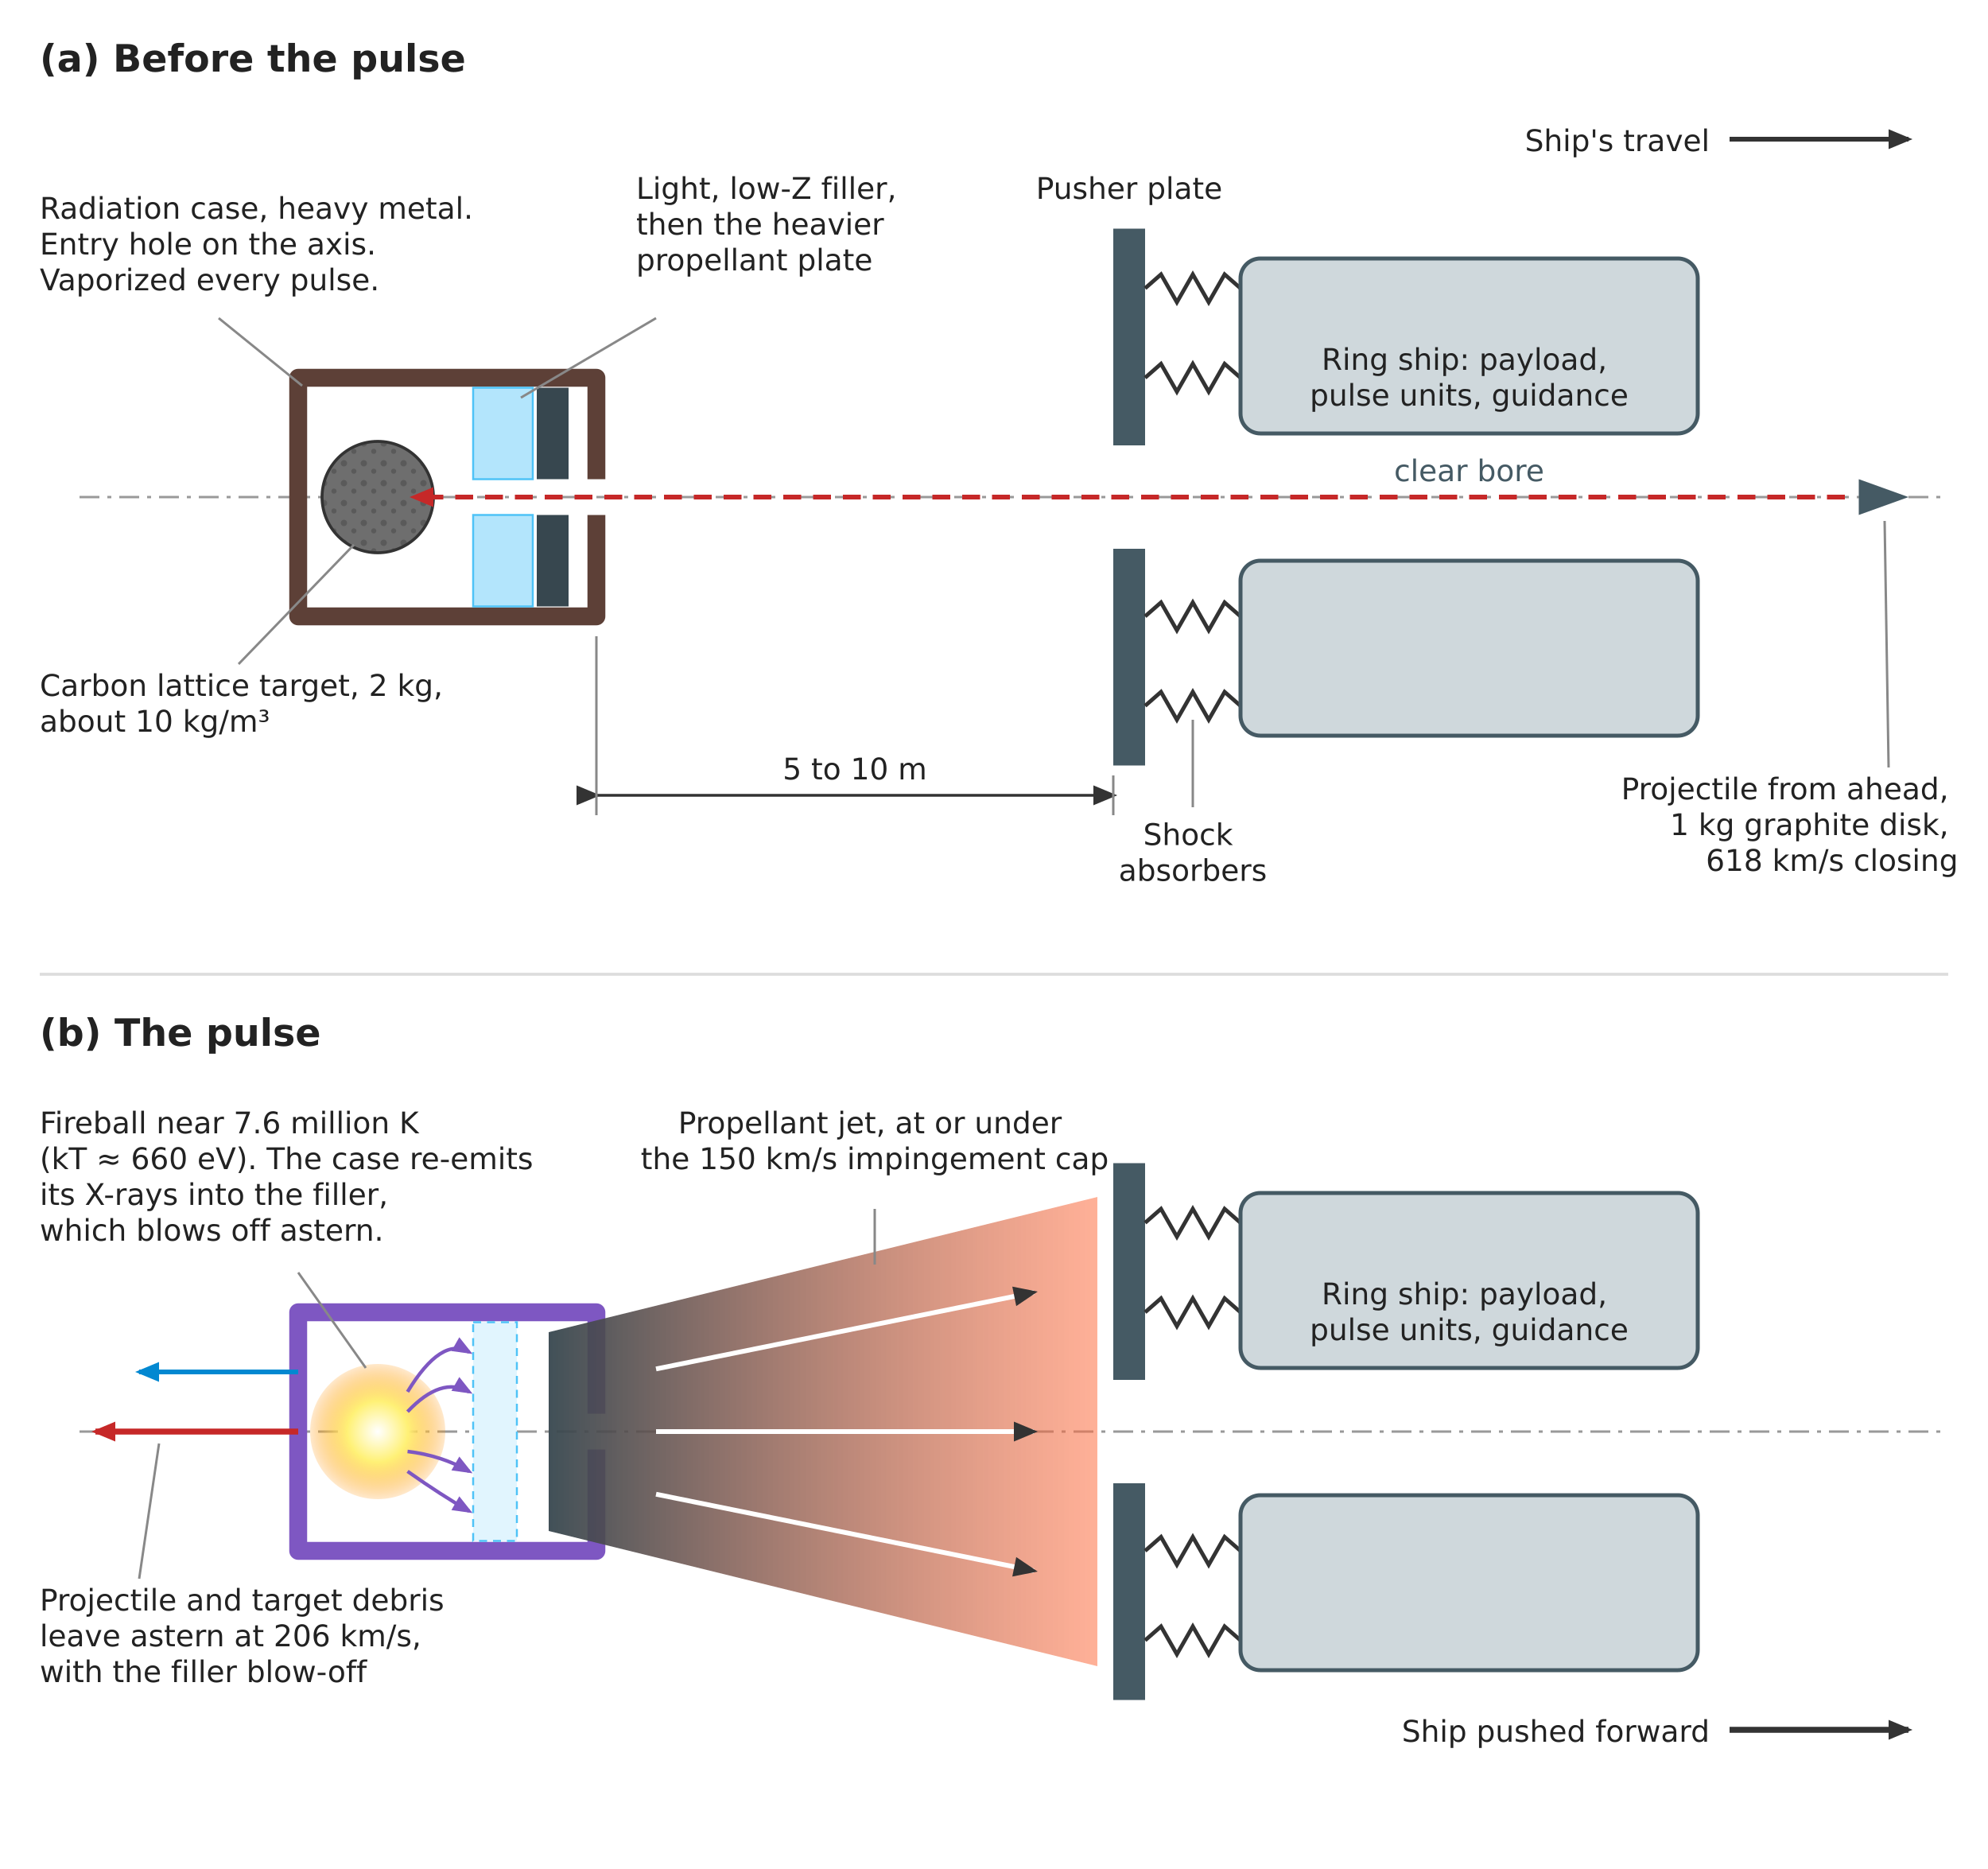
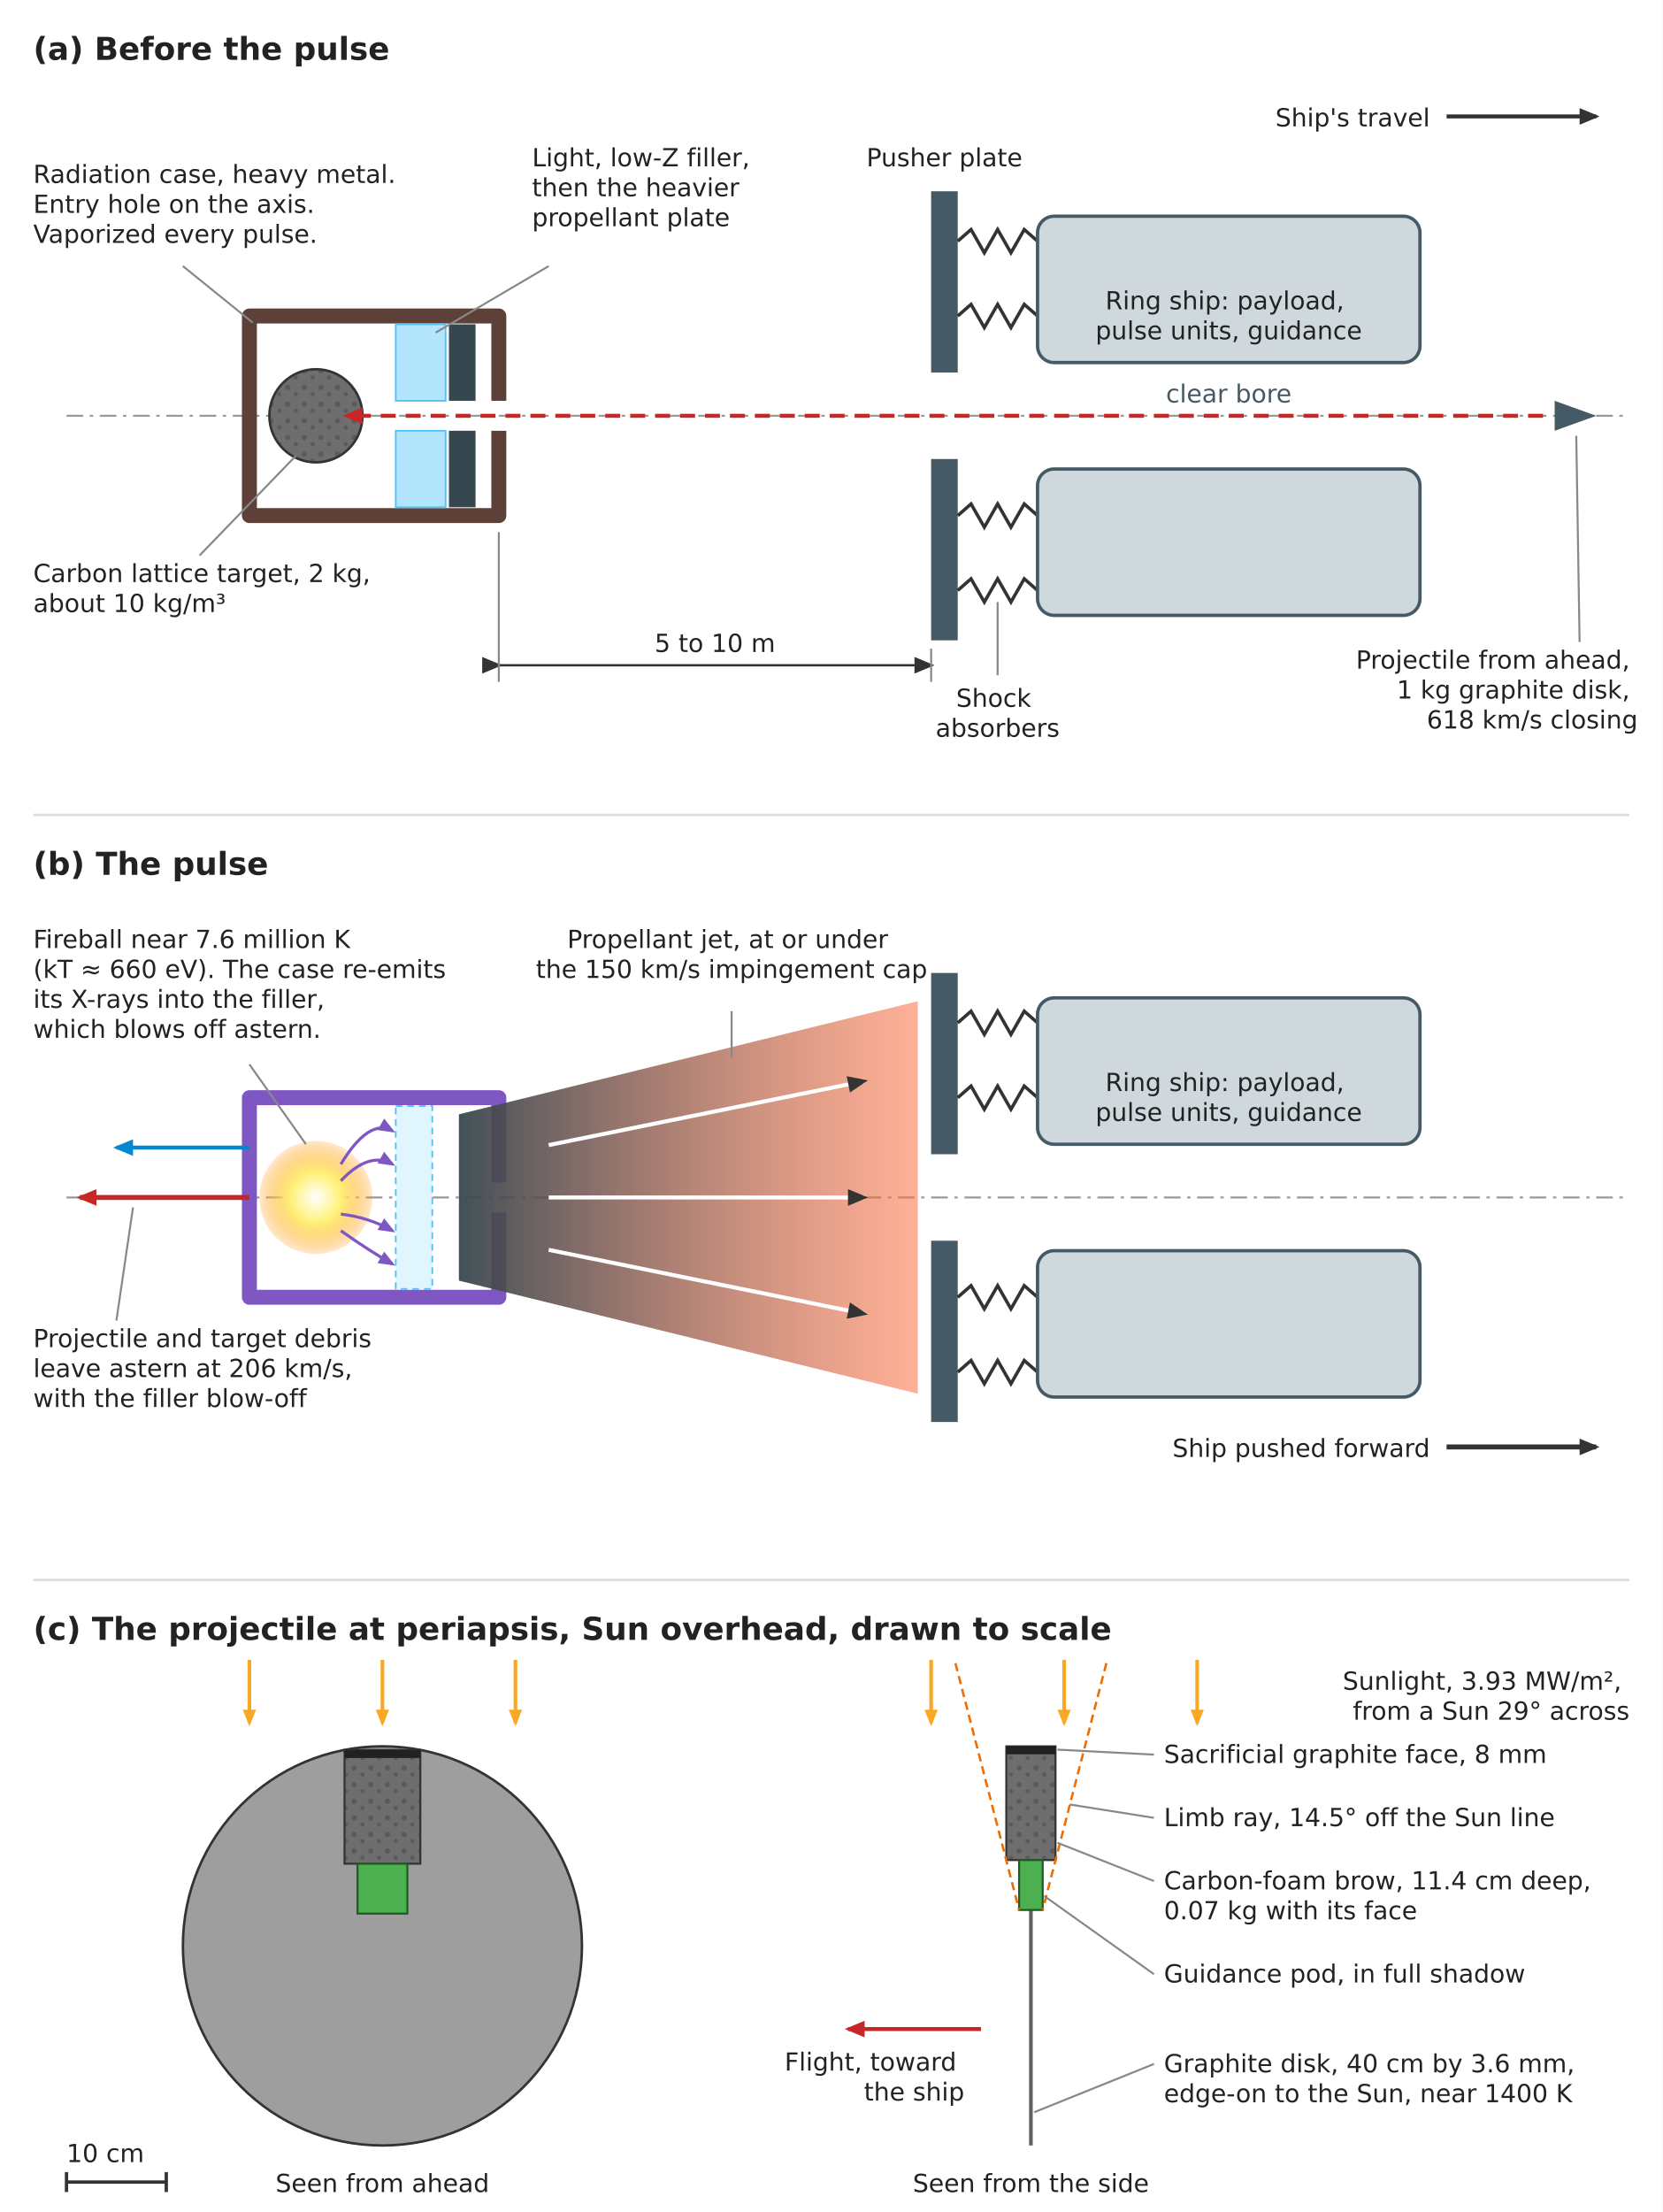
- <svg xmlns="http://www.w3.org/2000/svg" width="1000" height="940" viewBox="0 0 1000 940">
+ <svg xmlns="http://www.w3.org/2000/svg" width="1000" height="1330" viewBox="0 0 1000 1330">
  <defs>
    <style>
      text { font-family: 'DejaVu Sans', Arial, sans-serif; font-size: 17px; fill: #222; }
      .title { font-size: 19px; font-weight: bold; }
      .small { font-size: 15px; }
      .leader { stroke: #888; stroke-width: 1.2; fill: none; }
      .axis { stroke: #999; stroke-width: 1.2; stroke-dasharray: 10 4 2 4; fill: none; }
    </style>
    <pattern id="foam" patternUnits="userSpaceOnUse" width="10" height="10">
      <rect width="10" height="10" fill="#6E6E6E" />
      <circle cx="3" cy="3" r="1.6" fill="#5A5A5A" />
      <circle cx="8" cy="7" r="1.3" fill="#5A5A5A" />
    </pattern>
    <radialGradient id="burst" cx="0.5" cy="0.5" r="0.5">
      <stop offset="0" stop-color="#FFFFFF" />
      <stop offset="0.45" stop-color="#FFF176" />
      <stop offset="1" stop-color="#FF8F00" stop-opacity="0.2" />
    </radialGradient>
    <linearGradient id="jet" x1="0" y1="0" x2="1" y2="0">
      <stop offset="0" stop-color="#37474F" stop-opacity="0.95" />
      <stop offset="1" stop-color="#FF7043" stop-opacity="0.55" />
    </linearGradient>
    <marker id="arrowDark" markerUnits="userSpaceOnUse" markerWidth="12" markerHeight="12" refX="10" refY="6" orient="auto">
      <path d="M 0,1 L 12,6 L 0,11 Z" fill="#333" />
    </marker>
    <marker id="arrowRed" markerUnits="userSpaceOnUse" markerWidth="12" markerHeight="12" refX="10" refY="6" orient="auto">
      <path d="M 0,1 L 12,6 L 0,11 Z" fill="#C62828" />
    </marker>
    <marker id="arrowPurple" markerUnits="userSpaceOnUse" markerWidth="10" markerHeight="10" refX="8" refY="5" orient="auto">
      <path d="M 0,1 L 10,5 L 0,9 Z" fill="#7E57C2" />
    </marker>
+     <marker id="arrowSun" markerUnits="userSpaceOnUse" markerWidth="10" markerHeight="10" refX="8" refY="5" orient="auto">
+       <path d="M 0,1 L 10,5 L 0,9 Z" fill="#F9A825" />
+     </marker>
    <marker id="arrowBlue" markerUnits="userSpaceOnUse" markerWidth="12" markerHeight="12" refX="10" refY="6" orient="auto">
      <path d="M 0,1 L 12,6 L 0,11 Z" fill="#0288D1" />
    </marker>
  </defs>
-   <rect width="1000" height="940" fill="#ffffff" />
+   <rect width="1000" height="1330" fill="#ffffff" />
  <text x="20" y="36" text-anchor="start" class="title">
    <tspan x="20" dy="0em">(a) Before the pulse</tspan>
  </text>
  <line x1="40" y1="250" x2="980" y2="250" class="axis" />
  <path d="M 300,241 L 300,190 L 150,190 L 150,310 L 300,310 L 300,259" fill="none" stroke="#5D4037" stroke-width="9" stroke-linejoin="round" />
  <circle cx="190" cy="250" r="28" fill="url(#foam)" stroke="#333" stroke-width="1.5" />
  <rect x="238" y="195" width="30" height="46" fill="#B3E5FC" stroke="#4FC3F7" />
  <rect x="270" y="195" width="16" height="46" fill="#37474F" />
  <rect x="238" y="259" width="30" height="46" fill="#B3E5FC" stroke="#4FC3F7" />
  <rect x="270" y="259" width="16" height="46" fill="#37474F" />
  <rect x="560" y="115" width="16" height="109" fill="#455A64" />
  <rect x="560" y="276" width="16" height="109" fill="#455A64" />
  <path d="M 576,145 l 8,-7 l 8,14 l 8,-14 l 8,14 l 8,-14 l 8,7" fill="none" stroke="#333" stroke-width="2" />
  <path d="M 576,190 l 8,-7 l 8,14 l 8,-14 l 8,14 l 8,-14 l 8,7" fill="none" stroke="#333" stroke-width="2" />
  <path d="M 576,310 l 8,-7 l 8,14 l 8,-14 l 8,14 l 8,-14 l 8,7" fill="none" stroke="#333" stroke-width="2" />
  <path d="M 576,355 l 8,-7 l 8,14 l 8,-14 l 8,14 l 8,-14 l 8,7" fill="none" stroke="#333" stroke-width="2" />
  <rect x="624" y="130" width="230" height="88" rx="10" fill="#CFD8DC" stroke="#455A64" stroke-width="2" />
  <rect x="624" y="282" width="230" height="88" rx="10" fill="#CFD8DC" stroke="#455A64" stroke-width="2" />
  <text x="739" y="186" text-anchor="middle" class="small">
    <tspan x="739" dy="0em">Ring ship: payload,</tspan>
    <tspan x="739" dy="1.2em">pulse units, guidance</tspan>
  </text>
  <text x="739" y="242" text-anchor="middle" class="small" style="fill:#455A64">
    <tspan x="739" dy="0em">clear bore</tspan>
  </text>
  <path d="M 960,250 L 935,241 L 935,259 Z" fill="#455A64" />
  <line x1="928" y1="250" x2="208" y2="250" stroke="#C62828" stroke-width="2.4" stroke-dasharray="9 6" marker-end="url(#arrowRed)" />
  <text x="985" y="402" text-anchor="end" class="small">
    <tspan x="985" dy="0em">Projectile from ahead,</tspan>
    <tspan x="985" dy="1.2em">1 kg graphite disk,</tspan>
    <tspan x="985" dy="1.2em">618 km/s closing</tspan>
  </text>
  <path d="M 950,386 L 948,262" class="leader" />
  <line x1="870" y1="70" x2="960" y2="70" stroke="#333" stroke-width="2.4" marker-end="url(#arrowDark)" />
  <text x="860" y="76" text-anchor="end" class="small">
    <tspan x="860" dy="0em">Ship's travel</tspan>
  </text>
  <line x1="300" y1="400" x2="560" y2="400" stroke="#333" stroke-width="1.4" marker-end="url(#arrowDark)" marker-start="url(#arrowDark)" />
  <path d="M 300,320 L 300,410 M 560,390 L 560,410" class="leader" />
  <text x="430" y="392" text-anchor="middle" class="small">
    <tspan x="430" dy="0em">5 to 10 m</tspan>
  </text>
  <text x="568" y="100" text-anchor="middle" class="small">
    <tspan x="568" dy="0em">Pusher plate</tspan>
  </text>
  <text x="600" y="425" text-anchor="middle" class="small">
    <tspan x="600" dy="0em">Shock</tspan>
    <tspan x="600" dy="1.2em">absorbers</tspan>
  </text>
  <path d="M 600,406 L 600,362" class="leader" />
  <text x="20" y="110" text-anchor="start" class="small">
    <tspan x="20" dy="0em">Radiation case, heavy metal.</tspan>
    <tspan x="20" dy="1.2em">Entry hole on the axis.</tspan>
    <tspan x="20" dy="1.2em">Vaporized every pulse.</tspan>
  </text>
  <path d="M 110,160 L 152,194" class="leader" />
  <text x="20" y="350" text-anchor="start" class="small">
    <tspan x="20" dy="0em">Carbon lattice target, 2 kg,</tspan>
    <tspan x="20" dy="1.2em">about 10 kg/m³</tspan>
  </text>
  <path d="M 120,334 L 178,274" class="leader" />
  <text x="320" y="100" text-anchor="start" class="small">
    <tspan x="320" dy="0em">Light, low-Z filler,</tspan>
    <tspan x="320" dy="1.2em">then the heavier</tspan>
    <tspan x="320" dy="1.2em">propellant plate</tspan>
  </text>
  <path d="M 330,160 L 262,200" class="leader" />
  <line x1="20" y1="490" x2="980" y2="490" stroke="#DDD" stroke-width="1.5" />
  <text x="20" y="526" text-anchor="start" class="title">
    <tspan x="20" dy="0em">(b) The pulse</tspan>
  </text>
  <line x1="40" y1="720" x2="980" y2="720" class="axis" />
  <path d="M 300,711 L 300,660 L 150,660 L 150,780 L 300,780 L 300,729" fill="none" stroke="#7E57C2" stroke-width="9" stroke-linejoin="round" />
  <circle cx="190" cy="720" r="34" fill="url(#burst)" />
  <path d="M 205,700.0 Q 222,672 236,680" fill="none" stroke="#7E57C2" stroke-width="1.8" marker-end="url(#arrowPurple)" />
  <path d="M 205,710.0 Q 222,692 236,700" fill="none" stroke="#7E57C2" stroke-width="1.8" marker-end="url(#arrowPurple)" />
  <path d="M 205,730.0 Q 222,732 236,740" fill="none" stroke="#7E57C2" stroke-width="1.8" marker-end="url(#arrowPurple)" />
  <path d="M 205,740.0 Q 222,752 236,760" fill="none" stroke="#7E57C2" stroke-width="1.8" marker-end="url(#arrowPurple)" />
  <rect x="238" y="665" width="22" height="110" fill="#E1F5FE" stroke="#4FC3F7" stroke-dasharray="4 3" />
  <rect x="560" y="585" width="16" height="109" fill="#455A64" />
  <rect x="560" y="746" width="16" height="109" fill="#455A64" />
  <path d="M 576,615 l 8,-7 l 8,14 l 8,-14 l 8,14 l 8,-14 l 8,7" fill="none" stroke="#333" stroke-width="2" />
  <path d="M 576,660 l 8,-7 l 8,14 l 8,-14 l 8,14 l 8,-14 l 8,7" fill="none" stroke="#333" stroke-width="2" />
  <path d="M 576,780 l 8,-7 l 8,14 l 8,-14 l 8,14 l 8,-14 l 8,7" fill="none" stroke="#333" stroke-width="2" />
  <path d="M 576,825 l 8,-7 l 8,14 l 8,-14 l 8,14 l 8,-14 l 8,7" fill="none" stroke="#333" stroke-width="2" />
  <rect x="624" y="600" width="230" height="88" rx="10" fill="#CFD8DC" stroke="#455A64" stroke-width="2" />
  <rect x="624" y="752" width="230" height="88" rx="10" fill="#CFD8DC" stroke="#455A64" stroke-width="2" />
  <text x="739" y="656" text-anchor="middle" class="small">
    <tspan x="739" dy="0em">Ring ship: payload,</tspan>
    <tspan x="739" dy="1.2em">pulse units, guidance</tspan>
  </text>
  <path d="M 276,670 L 552,602 L 552,838 L 276,770 Z" fill="url(#jet)" />
  <line x1="330" y1="688.5" x2="520" y2="650" stroke="#ffffff" stroke-width="2.4" marker-end="url(#arrowDark)" />
  <line x1="330" y1="720.0" x2="520" y2="720" stroke="#ffffff" stroke-width="2.4" marker-end="url(#arrowDark)" />
  <line x1="330" y1="751.5" x2="520" y2="790" stroke="#ffffff" stroke-width="2.4" marker-end="url(#arrowDark)" />
  <text x="440" y="570" text-anchor="middle" class="small">
    <tspan x="440" dy="0em">Propellant jet, at or under</tspan>
    <tspan x="440" dy="1.2em">the 150 km/s impingement cap</tspan>
  </text>
  <path d="M 440,608 L 440,636" class="leader" />
  <line x1="150" y1="720" x2="48" y2="720" stroke="#C62828" stroke-width="3" marker-end="url(#arrowRed)" />
  <line x1="150" y1="690" x2="70" y2="690" stroke="#0288D1" stroke-width="2.4" marker-end="url(#arrowBlue)" />
  <text x="20" y="810" text-anchor="start" class="small">
    <tspan x="20" dy="0em">Projectile and target debris</tspan>
    <tspan x="20" dy="1.2em">leave astern at 206 km/s,</tspan>
    <tspan x="20" dy="1.2em">with the filler blow-off</tspan>
  </text>
  <path d="M 70,794 L 80,726" class="leader" />
  <text x="20" y="570" text-anchor="start" class="small">
    <tspan x="20" dy="0em">Fireball near 7.6 million K</tspan>
    <tspan x="20" dy="1.2em">(kT ≈ 660 eV). The case re-emits</tspan>
    <tspan x="20" dy="1.2em">its X-rays into the filler,</tspan>
    <tspan x="20" dy="1.2em">which blows off astern.</tspan>
  </text>
  <path d="M 150,640 L 184,688" class="leader" />
  <line x1="870" y1="870" x2="960" y2="870" stroke="#333" stroke-width="3" marker-end="url(#arrowDark)" />
  <text x="860" y="876" text-anchor="end" class="small">
    <tspan x="860" dy="0em">Ship pushed forward</tspan>
  </text>
+   <line x1="20" y1="950" x2="980" y2="950" stroke="#DDD" stroke-width="1.5" />
+   <text x="20" y="986" text-anchor="start" class="title">
+     <tspan x="20" dy="0em">(c) The projectile at periapsis, Sun overhead, drawn to scale</tspan>
+   </text>
+   <line x1="150" y1="998" x2="150" y2="1036" stroke="#F9A825" stroke-width="2.2" marker-end="url(#arrowSun)" />
+   <line x1="230" y1="998" x2="230" y2="1036" stroke="#F9A825" stroke-width="2.2" marker-end="url(#arrowSun)" />
+   <line x1="310" y1="998" x2="310" y2="1036" stroke="#F9A825" stroke-width="2.2" marker-end="url(#arrowSun)" />
+   <line x1="560" y1="998" x2="560" y2="1036" stroke="#F9A825" stroke-width="2.2" marker-end="url(#arrowSun)" />
+   <line x1="640" y1="998" x2="640" y2="1036" stroke="#F9A825" stroke-width="2.2" marker-end="url(#arrowSun)" />
+   <line x1="720" y1="998" x2="720" y2="1036" stroke="#F9A825" stroke-width="2.2" marker-end="url(#arrowSun)" />
+   <text x="980" y="1016" text-anchor="end" class="small">
+     <tspan x="980" dy="0em">Sunlight, 3.93 MW/m²,</tspan>
+     <tspan x="980" dy="1.2em">from a Sun 29° across</tspan>
+   </text>
+   <circle cx="230" cy="1170.0" r="120.0" fill="#9E9E9E" stroke="#333" stroke-width="1.5" />
+   <rect x="207.2" y="1052.2" width="45.6" height="68.4" fill="url(#foam)" stroke="#333" stroke-width="1.2" />
+   <rect x="207.2" y="1052.2" width="45.6" height="4.8" fill="#212121" />
+   <rect x="215.0" y="1120.6" width="30.0" height="30.0" fill="#4CAF50" stroke="#1B5E20" stroke-width="1.2" />
+   <text x="230" y="1318.0" text-anchor="middle" class="small">
+     <tspan x="230" dy="0em">Seen from ahead</tspan>
+   </text>
+   <rect x="618.9" y="1050" width="2.2" height="240.0" fill="#616161" />
+   <rect x="605.2" y="1050" width="29.6" height="68.4" fill="url(#foam)" stroke="#333" stroke-width="1.2" />
+   <rect x="605.2" y="1050" width="29.6" height="4.8" fill="#212121" />
+   <rect x="612.9" y="1118.4" width="14.2" height="30.0" fill="#4CAF50" stroke="#1B5E20" stroke-width="1.2" />
+   <line x1="574.6" y1="1000" x2="612.9" y2="1148.4" stroke="#EF6C00" stroke-width="1.4" stroke-dasharray="5 3" />
+   <line x1="665.4" y1="1000" x2="627.1" y2="1148.4" stroke="#EF6C00" stroke-width="1.4" stroke-dasharray="5 3" />
+   <line x1="590" y1="1220" x2="510" y2="1220" stroke="#C62828" stroke-width="2.4" marker-end="url(#arrowRed)" />
+   <text x="580" y="1245" text-anchor="end" class="small">
+     <tspan x="580" dy="0em">Flight, toward</tspan>
+     <tspan x="580" dy="1.2em">the ship</tspan>
+   </text>
+   <text x="620" y="1318.0" text-anchor="middle" class="small">
+     <tspan x="620" dy="0em">Seen from the side</tspan>
+   </text>
+   <text x="700" y="1060" text-anchor="start" class="small">
+     <tspan x="700" dy="0em">Sacrificial graphite face, 8 mm</tspan>
+   </text>
+   <path d="M 694,1055 L 636.0,1052.0" class="leader" />
+   <text x="700" y="1098" text-anchor="start" class="small">
+     <tspan x="700" dy="0em">Limb ray, 14.5° off the Sun line</tspan>
+   </text>
+   <path d="M 694,1093 L 643.4,1085.0" class="leader" />
+   <text x="700" y="1136" text-anchor="start" class="small">
+     <tspan x="700" dy="0em">Carbon-foam brow, 11.4 cm deep,</tspan>
+     <tspan x="700" dy="1.2em">0.07 kg with its face</tspan>
+   </text>
+   <path d="M 694,1131 L 636.0,1108.0" class="leader" />
+   <text x="700" y="1192" text-anchor="start" class="small">
+     <tspan x="700" dy="0em">Guidance pod, in full shadow</tspan>
+   </text>
+   <path d="M 694,1187 L 628.0,1140.0" class="leader" />
+   <text x="700" y="1246" text-anchor="start" class="small">
+     <tspan x="700" dy="0em">Graphite disk, 40 cm by 3.6 mm,</tspan>
+     <tspan x="700" dy="1.2em">edge-on to the Sun, near 1400 K</tspan>
+   </text>
+   <path d="M 694,1241 L 622.0,1270.0" class="leader" />
+   <line x1="40" y1="1312" x2="100" y2="1312" stroke="#333" stroke-width="2" />
+   <path d="M 40,1306 L 40,1318 M 100,1306 L 100,1318" stroke="#333" stroke-width="2" />
+   <text x="40" y="1300" text-anchor="start" class="small">
+     <tspan x="40" dy="0em">10 cm</tspan>
+   </text>
</svg>
